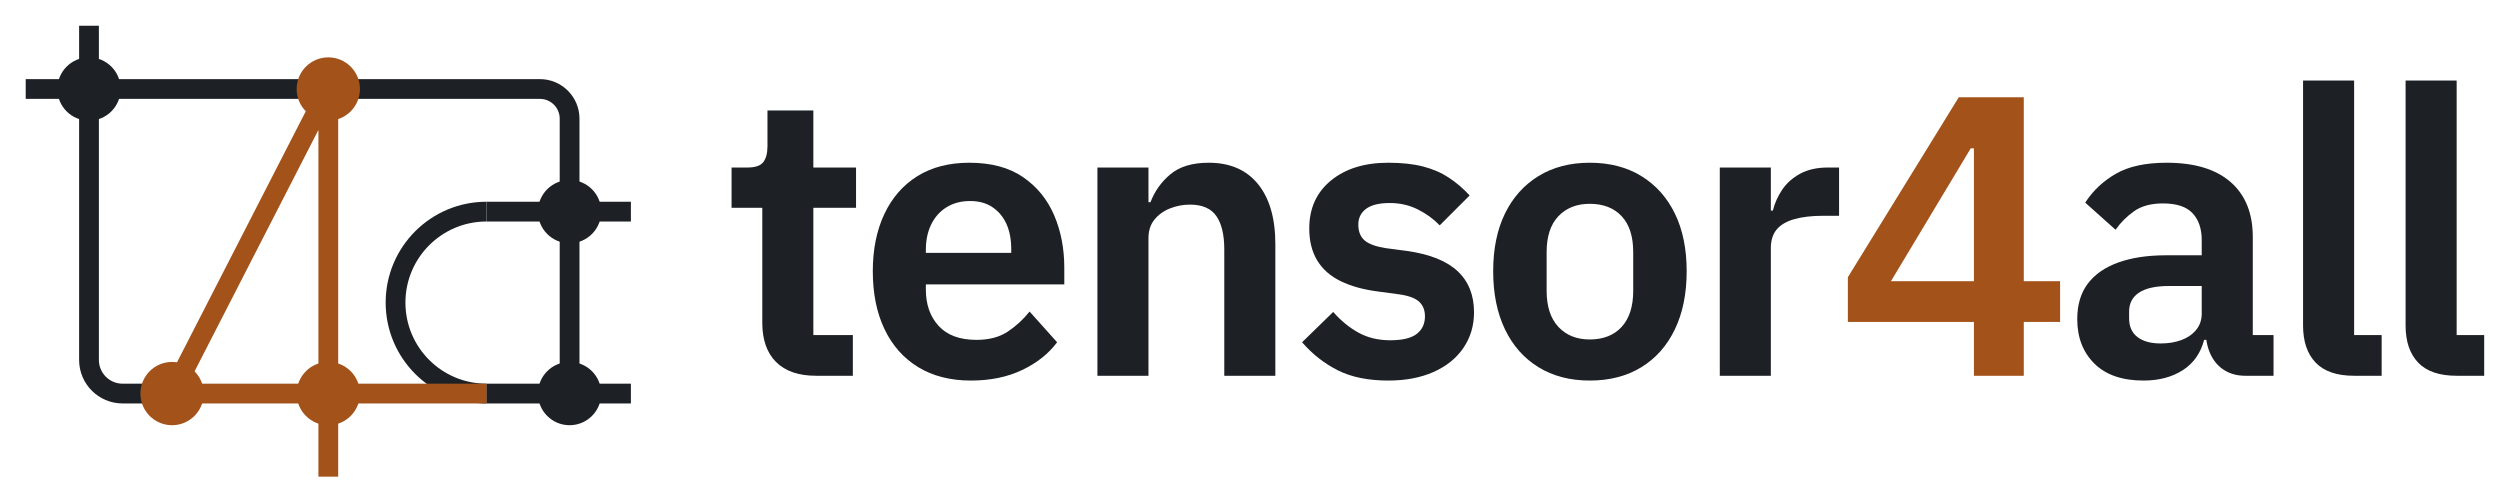
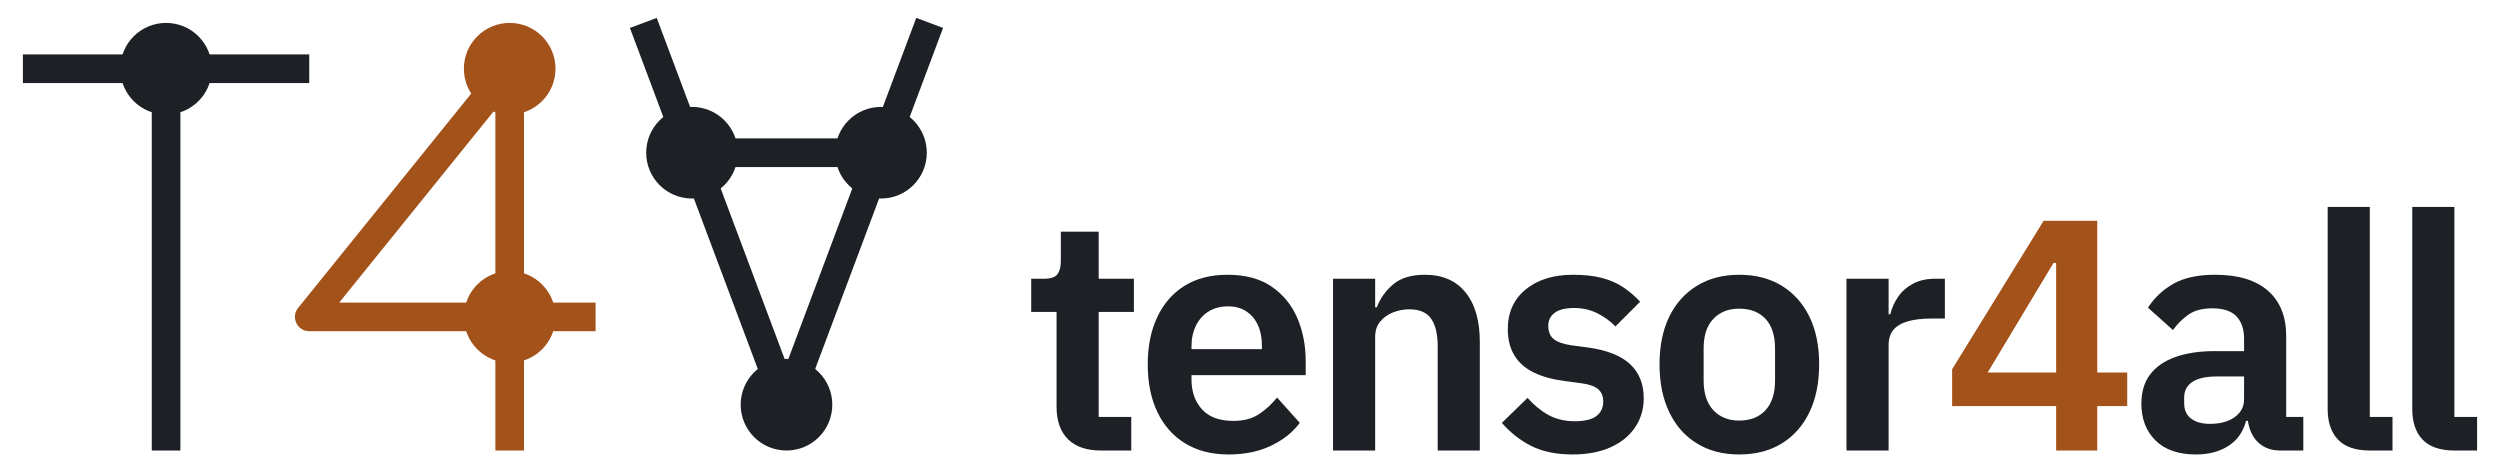
- <svg xmlns="http://www.w3.org/2000/svg" viewBox="23.00 11.00 1264.07 254.00" role="img" aria-labelledby="t">
-   <g fill="none" stroke-width="10.00" stroke-linejoin="round">
+ <svg xmlns="http://www.w3.org/2000/svg" viewBox="-12.00 4.00 1309.61 248.00" role="img" aria-labelledby="t">
+   <g fill="none" stroke-width="15.00" stroke-linecap="butt" stroke-linejoin="round">
    <g stroke="#1d2126">
-       <path d="M68 24V193A17 17 0 0 0 85 210H110" />
-       <path d="M36 56H296A15 15 0 0 1 311 71V210" />
-       <path d="M269 118H342M269 210H342" />
-       <path d="M269 118A46 46 0 0 0 269 210" />
+       <path d="M0.0 40.0H150.0M75.0 40.0V240.0" />
+       <path d="M325.0 16.0L400.0 216.0L475.0 16.0M350.50 84.00H449.50" />
    </g>
    <g stroke="#a3521a">
-       <path d="M110 210L189 56V252M110 210H269" />
+       <path d="M255.0 40.0L150.0 170.0H300.0M255.0 40.0V240.0" />
    </g>
  </g>
  <g fill="#1d2126">
-     <circle cx="68" cy="56" r="16.00" />
-     <circle cx="311" cy="118" r="16.00" />
-     <circle cx="311" cy="210" r="16.00" />
+     <circle cx="75.00" cy="40.00" r="24.00" />
+     <circle cx="350.50" cy="84.00" r="24.00" />
+     <circle cx="449.50" cy="84.00" r="24.00" />
+     <circle cx="400.00" cy="216.00" r="24.00" />
  </g>
  <g fill="#a3521a">
-     <circle cx="189" cy="56" r="16.00" />
-     <circle cx="110" cy="210" r="16.00" />
-     <circle cx="189" cy="210" r="16.00" />
+     <circle cx="255.00" cy="40.00" r="24.00" />
+     <circle cx="255.00" cy="170.00" r="24.00" />
  </g>
-   <path fill="#1d2126" d="M454.224 201.0H435.666Q422.352 201.0 415.392 194.041Q408.433 187.081 408.433 174.171V116.074H392.9V95.7H400.969Q406.819 95.7 408.937 92.977Q411.055 90.253 411.055 84.807V66.853H434.253V95.7H455.838V116.074H434.253V180.424H454.224Z" />
-   <path fill="#1d2126" d="M513.934 203.421Q498.402 203.421 487.307 196.663Q476.212 189.905 470.261 177.499Q464.31 165.093 464.31 148.148Q464.31 131.607 470.16 119.201Q476.01 106.795 486.903 100.037Q497.797 93.279 513.128 93.279Q529.669 93.279 540.259 100.541Q550.85 107.803 555.994 119.806Q561.138 131.809 561.138 146.333V154.805H491.14V157.428Q491.14 168.724 497.595 175.784Q504.05 182.845 516.759 182.845Q526.24 182.845 532.493 178.709Q538.747 174.574 543.588 168.522L557.507 184.055Q551.052 192.729 539.856 198.075Q528.66 203.421 513.934 203.421ZM513.531 112.645Q506.672 112.645 501.629 115.772Q496.586 118.898 493.863 124.446Q491.14 129.993 491.14 137.255V138.869H534.309V137.053Q534.309 129.59 531.888 124.244Q529.467 118.898 524.828 115.772Q520.188 112.645 513.531 112.645Z" />
-   <path fill="#1d2126" d="M603.702 201.0H577.881V95.7H603.702V113.25H604.71Q607.938 104.778 614.897 99.028Q621.857 93.279 634.162 93.279Q650.3 93.279 659.075 104.072Q667.85 114.864 667.85 134.431V201.0H642.029V137.053Q642.029 125.959 637.995 120.209Q633.96 114.46 624.681 114.46Q619.436 114.46 614.595 116.377Q609.753 118.293 606.728 122.025Q603.702 125.757 603.702 131.405Z" />
-   <path fill="#1d2126" d="M724.938 203.421Q709.809 203.421 699.521 198.277Q689.233 193.133 681.366 184.055L697.1 168.724Q702.95 175.381 709.909 179.214Q716.869 183.047 725.947 183.047Q735.226 183.047 739.361 179.819Q743.497 176.591 743.497 170.943Q743.497 166.303 740.572 163.58Q737.647 160.857 730.586 159.848L720.097 158.436Q708.8 157.024 700.933 153.191Q693.066 149.359 689.031 142.702Q684.997 136.045 684.997 126.564Q684.997 111.233 695.991 102.256Q706.984 93.279 724.938 93.279Q735.226 93.279 742.589 95.196Q749.952 97.112 755.6 100.844Q761.248 104.576 766.09 109.821L750.96 124.95Q746.321 120.109 739.866 116.881Q733.41 113.653 725.745 113.653Q717.676 113.653 713.742 116.578Q709.809 119.503 709.809 124.547Q709.809 129.791 712.935 132.515Q716.062 135.238 723.526 136.448L734.217 137.86Q751.566 140.281 759.937 148.047Q768.309 155.814 768.309 168.926Q768.309 179.012 762.963 186.879Q757.617 194.747 747.834 199.084Q738.05 203.421 724.938 203.421Z" />
-   <path fill="#1d2126" d="M826.809 203.421Q811.881 203.421 800.887 196.663Q789.893 189.905 783.942 177.499Q777.991 165.093 777.991 148.148Q777.991 131.203 783.942 118.999Q789.893 106.795 800.887 100.037Q811.881 93.279 826.809 93.279Q841.938 93.279 852.932 100.037Q863.926 106.795 869.877 118.999Q875.828 131.203 875.828 148.148Q875.828 165.093 869.877 177.499Q863.926 189.905 852.932 196.663Q841.938 203.421 826.809 203.421ZM826.809 182.643Q837.097 182.643 842.947 176.289Q848.797 169.934 848.797 158.033V138.466Q848.797 126.564 842.947 120.31Q837.097 114.057 826.809 114.057Q816.924 114.057 810.973 120.31Q805.022 126.564 805.022 138.466V158.033Q805.022 169.934 810.973 176.289Q816.924 182.643 826.809 182.643Z" />
-   <path fill="#1d2126" d="M918.391 201.0H892.571V95.7H918.391V117.486H919.4Q920.812 111.838 924.141 106.896Q927.469 101.953 933.218 98.827Q938.967 95.7 947.238 95.7H952.886V120.109H944.817Q936.143 120.109 930.192 121.823Q924.241 123.538 921.316 127.068Q918.391 130.598 918.391 136.448Z" />
-   <path fill="#a3521a" d="M1046.284 201.0H1021.069V173.767H957.324V151.174L1013.403 60.197H1046.284V153.191H1064.641V173.767H1046.284ZM1019.455 86.017 979.11 153.191H1021.069V86.017Z" />
-   <path fill="#1d2126" d="M1172.564 201.0H1158.241Q1152.391 201.0 1147.853 198.277Q1143.314 195.553 1140.792 190.309Q1138.271 185.064 1138.271 178.003V175.784L1144.726 182.845H1137.464Q1134.841 192.931 1126.672 198.176Q1118.502 203.421 1106.802 203.421Q1090.664 203.421 1081.99 194.847Q1073.316 186.274 1073.316 172.355Q1073.316 161.462 1078.661 154.402Q1084.007 147.341 1094.093 143.71Q1104.179 140.079 1118.3 140.079H1136.253V132.414Q1136.253 123.74 1131.614 118.797Q1126.974 113.855 1116.686 113.855Q1107.609 113.855 1102.061 117.789Q1096.514 121.722 1092.681 127.169L1077.35 113.452Q1083.2 104.374 1092.883 98.827Q1102.566 93.279 1118.502 93.279Q1139.683 93.279 1150.878 103.063Q1162.074 112.847 1162.074 130.8V180.424H1172.564ZM1136.253 155.612H1119.712Q1109.626 155.612 1104.583 158.941Q1099.54 162.269 1099.54 168.522V171.952Q1099.54 178.205 1103.776 181.433Q1108.012 184.66 1115.476 184.66Q1121.326 184.66 1125.966 182.946Q1130.605 181.231 1133.429 177.802Q1136.253 174.372 1136.253 169.531Z" />
-   <path fill="#1d2126" d="M1227.231 201.0H1213.312Q1200.2 201.0 1193.846 194.343Q1187.491 187.686 1187.491 175.583V51.724H1213.312V180.424H1227.231Z" />
-   <path fill="#1d2126" d="M1279.074 201.0H1265.155Q1252.043 201.0 1245.689 194.343Q1239.334 187.686 1239.334 175.583V51.724H1265.155V180.424H1279.074Z" />
+   <path fill="#1d2126" d="M580.61 240.0H564.748Q553.368 240.0 547.42 234.052Q541.472 228.103 541.472 217.069V167.414H528.196V150.0H535.093Q540.093 150.0 541.903 147.672Q543.713 145.345 543.713 140.69V125.345H563.541V150.0H581.989V167.414H563.541V222.414H580.61Z" />
+   <path fill="#1d2126" d="M631.644 242.069Q618.368 242.069 608.886 236.293Q599.403 230.517 594.317 219.914Q589.23 209.31 589.23 194.828Q589.23 180.69 594.23 170.086Q599.23 159.483 608.541 153.707Q617.851 147.931 630.955 147.931Q645.093 147.931 654.144 154.138Q663.196 160.345 667.593 170.603Q671.989 180.862 671.989 193.276V200.517H612.162V202.759Q612.162 212.414 617.679 218.448Q623.196 224.483 634.058 224.483Q642.162 224.483 647.506 220.948Q652.851 217.414 656.989 212.241L668.886 225.517Q663.368 232.931 653.799 237.5Q644.23 242.069 631.644 242.069ZM631.299 164.483Q625.437 164.483 621.127 167.155Q616.817 169.828 614.489 174.569Q612.162 179.31 612.162 185.517V186.897H649.058V185.345Q649.058 178.966 646.989 174.397Q644.92 169.828 640.955 167.155Q636.989 164.483 631.299 164.483Z" />
+   <path fill="#1d2126" d="M708.368 240.0H686.299V150.0H708.368V165.0H709.23Q711.989 157.759 717.937 152.845Q723.886 147.931 734.403 147.931Q748.196 147.931 755.696 157.155Q763.196 166.379 763.196 183.103V240.0H741.127V185.345Q741.127 175.862 737.679 170.948Q734.23 166.034 726.299 166.034Q721.817 166.034 717.679 167.672Q713.541 169.31 710.955 172.5Q708.368 175.69 708.368 180.517Z" />
+   <path fill="#1d2126" d="M811.989 242.069Q799.058 242.069 790.265 237.672Q781.472 233.276 774.748 225.517L788.196 212.414Q793.196 218.103 799.144 221.379Q805.093 224.655 812.851 224.655Q820.782 224.655 824.317 221.897Q827.851 219.138 827.851 214.31Q827.851 210.345 825.351 208.017Q822.851 205.69 816.817 204.828L807.851 203.621Q798.196 202.414 791.472 199.138Q784.748 195.862 781.299 190.172Q777.851 184.483 777.851 176.379Q777.851 163.276 787.248 155.603Q796.644 147.931 811.989 147.931Q820.782 147.931 827.075 149.569Q833.368 151.207 838.196 154.397Q843.024 157.586 847.162 162.069L834.23 175.0Q830.265 170.862 824.748 168.103Q819.23 165.345 812.679 165.345Q805.782 165.345 802.42 167.845Q799.058 170.345 799.058 174.655Q799.058 179.138 801.73 181.466Q804.403 183.793 810.782 184.828L819.92 186.034Q834.748 188.103 841.903 194.741Q849.058 201.379 849.058 212.586Q849.058 221.207 844.489 227.931Q839.92 234.655 831.558 238.362Q823.196 242.069 811.989 242.069Z" />
+   <path fill="#1d2126" d="M899.058 242.069Q886.299 242.069 876.903 236.293Q867.506 230.517 862.42 219.914Q857.334 209.31 857.334 194.828Q857.334 180.345 862.42 169.914Q867.506 159.483 876.903 153.707Q886.299 147.931 899.058 147.931Q911.989 147.931 921.386 153.707Q930.782 159.483 935.868 169.914Q940.955 180.345 940.955 194.828Q940.955 209.31 935.868 219.914Q930.782 230.517 921.386 236.293Q911.989 242.069 899.058 242.069ZM899.058 224.31Q907.851 224.31 912.851 218.879Q917.851 213.448 917.851 203.276V186.552Q917.851 176.379 912.851 171.034Q907.851 165.69 899.058 165.69Q890.61 165.69 885.524 171.034Q880.437 176.379 880.437 186.552V203.276Q880.437 213.448 885.524 218.879Q890.61 224.31 899.058 224.31Z" />
+   <path fill="#1d2126" d="M977.334 240.0H955.265V150.0H977.334V168.621H978.196Q979.403 163.793 982.248 159.569Q985.093 155.345 990.006 152.672Q994.92 150.0 1001.989 150.0H1006.817V170.862H999.92Q992.506 170.862 987.42 172.328Q982.334 173.793 979.834 176.81Q977.334 179.828 977.334 184.828Z" />
+   <path fill="#a3521a" d="M1086.644 240.0H1065.093V216.724H1010.61V197.414L1058.541 119.655H1086.644V199.138H1102.334V216.724H1086.644ZM1063.713 141.724 1029.23 199.138H1065.093V141.724Z" />
+   <path fill="#1d2126" d="M1194.575 240.0H1182.334Q1177.334 240.0 1173.455 237.672Q1169.575 235.345 1167.42 230.862Q1165.265 226.379 1165.265 220.345V218.448L1170.782 224.483H1164.575Q1162.334 233.103 1155.351 237.586Q1148.368 242.069 1138.368 242.069Q1124.575 242.069 1117.162 234.741Q1109.748 227.414 1109.748 215.517Q1109.748 206.207 1114.317 200.172Q1118.886 194.138 1127.506 191.034Q1136.127 187.931 1148.196 187.931H1163.541V181.379Q1163.541 173.966 1159.575 169.741Q1155.61 165.517 1146.817 165.517Q1139.058 165.517 1134.317 168.879Q1129.575 172.241 1126.299 176.897L1113.196 165.172Q1118.196 157.414 1126.472 152.672Q1134.748 147.931 1148.368 147.931Q1166.472 147.931 1176.041 156.293Q1185.61 164.655 1185.61 180.0V222.414H1194.575ZM1163.541 201.207H1149.403Q1140.782 201.207 1136.472 204.052Q1132.162 206.897 1132.162 212.241V215.172Q1132.162 220.517 1135.782 223.276Q1139.403 226.034 1145.782 226.034Q1150.782 226.034 1154.748 224.569Q1158.713 223.103 1161.127 220.172Q1163.541 217.241 1163.541 213.103Z" />
+   <path fill="#1d2126" d="M1241.299 240.0H1229.403Q1218.196 240.0 1212.765 234.31Q1207.334 228.621 1207.334 218.276V112.414H1229.403V222.414H1241.299Z" />
+   <path fill="#1d2126" d="M1285.61 240.0H1273.713Q1262.506 240.0 1257.075 234.31Q1251.644 228.621 1251.644 218.276V112.414H1273.713V222.414H1285.61Z" />
</svg>
